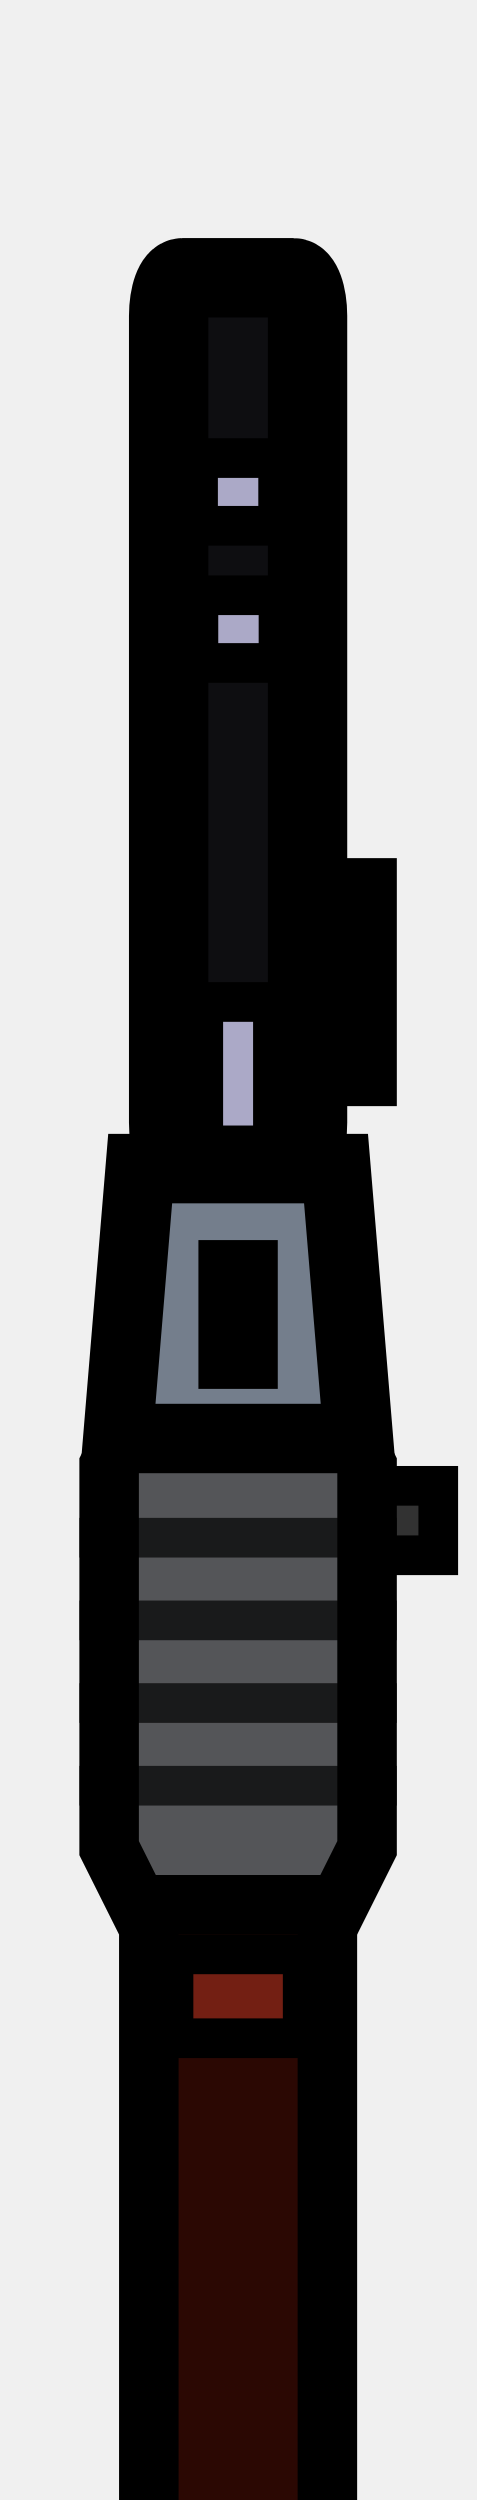
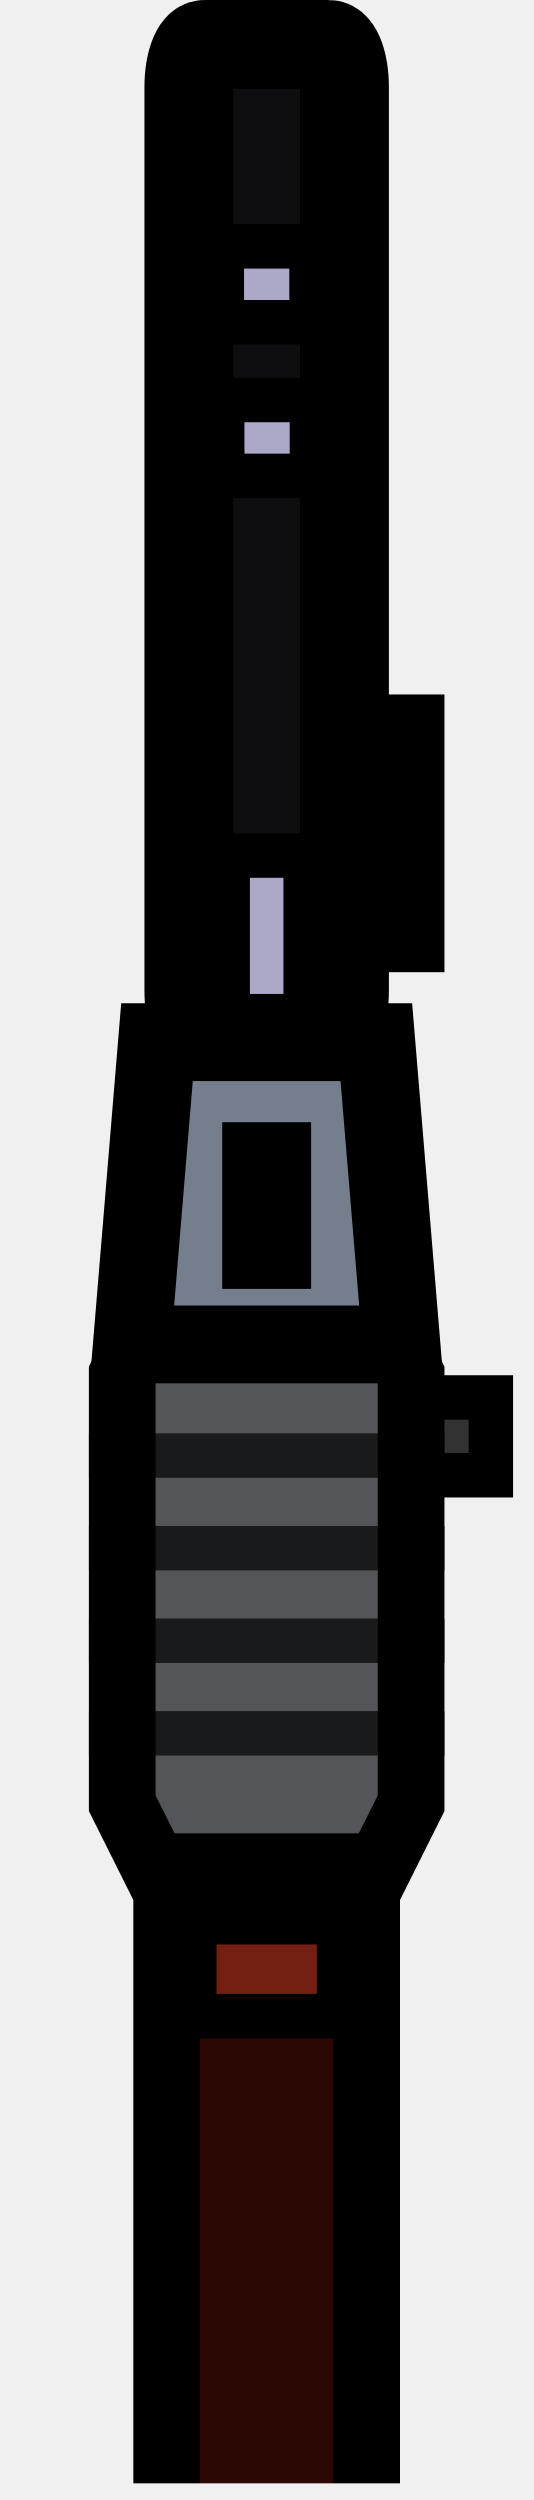
- <svg xmlns="http://www.w3.org/2000/svg" width="48" height="252" viewBox="0 0 48 252" fill="none">
-   <g clip-path="url(#clip0_222_644)">
-     <mask id="mask0_222_644" style="mask-type:luminance" maskUnits="userSpaceOnUse" x="12" y="187" width="24" height="76">
-       <path d="M36 187V263H12V187H36Z" fill="white" />
+ <svg xmlns="http://www.w3.org/2000/svg" width="48" height="225" version="1.1" id="svg912" xml:space="preserve">
+   <defs id="defs908">
+     <clipPath clipPathUnits="userSpaceOnUse" id="clipPath942">
+       <path style="fill:#2e2e2e;fill-opacity:1;stroke-width:10.001;stroke-miterlimit:10;stroke-opacity:0.49" d="m 36,98 4,8 v 40 l -4,8 h -24 L 8,146 v -40 l 4,-8 z" id="path944" />
+     </clipPath>
+     <clipPath clipPathUnits="userSpaceOnUse" id="clipPath960">
+       <path id="path962" d="m 36,146 v 76 H 12 v -76 z" style="fill:#5f1308;fill-opacity:1;stroke-width:12.129;stroke-miterlimit:10;stroke-opacity:0.49" />
+     </clipPath>
+     <mask maskUnits="userSpaceOnUse" id="mask3">
+       <g id="g18" transform="translate(1.5e-4,24)">
+         <path d="m 36,115 4,8 v 40 l -4,8 h -24 l -4,-8 v -40 l 4,-8 z" fill="#ffffff" id="path18" />
+       </g>
    </mask>
-     <g mask="url(#mask0_222_644)">
-       <path d="M36 187V263H12V187H36Z" fill="#2B0803" stroke="black" stroke-width="12" stroke-miterlimit="10" />
-     </g>
-     <path d="M44.176 156.771L44.176 149.771L36.029 149.771L36.029 156.771L44.176 156.771Z" fill="#323232" stroke="black" stroke-width="4" stroke-miterlimit="10" />
-     <mask id="mask1_222_644" style="mask-type:luminance" maskUnits="userSpaceOnUse" x="8" y="139" width="32" height="56">
-       <path d="M36 139L40 147V187L36 195H12L8 187V147L12 139H36Z" fill="white" />
+     <mask maskUnits="userSpaceOnUse" id="mask19">
+       <g id="g20" transform="translate(1.5e-4,24)">
+         <path d="m 36,163 v 76 h -24 v -76 z" fill="#ffffff" id="path19" />
+       </g>
    </mask>
-     <g mask="url(#mask1_222_644)">
-       <path d="M36 139L40 147V187L36 195H12L8 187V147L12 139H36Z" fill="#545558" stroke="black" stroke-width="12" stroke-miterlimit="10" />
-     </g>
-     <path d="M18.4 28H29.6C30.373 28 31 29.713 31 31.826V90.5H36V107.5H31V113.174C31 115.287 30.373 117 29.6 117H18.4C17.627 117 17 115.287 17 113.174V31.826C17 29.713 17.627 28 18.4 28Z" fill="#0E0E11" />
-     <path d="M31 90.5V31.826C31 29.713 30.373 28 29.6 28H18.4C17.627 28 17 29.713 17 31.826V113.174C17 115.287 17.627 117 18.4 117H29.6C30.373 117 31 115.287 31 113.174V107.5M31 90.5H36V107.5H31M31 90.5V107.5" stroke="black" stroke-width="8" />
-     <path d="M8 163.334H40" stroke="black" stroke-opacity="0.697" stroke-width="4" />
-     <path d="M27.511 101H20.489V115.453H27.511V101Z" fill="#ABA9C7" stroke="black" stroke-width="4" stroke-miterlimit="10" />
-     <path d="M14.13 117.795H33.871L36.13 145H11.871L14.13 117.795Z" fill="#747E8C" stroke="black" stroke-width="7" />
-     <path d="M26 138L26 127L22 127L22 138L26 138Z" fill="#AA9898" stroke="black" stroke-width="4" stroke-miterlimit="10" />
-     <path d="M8 171.666H40" stroke="black" stroke-opacity="0.697" stroke-width="4" />
-     <path d="M8 180H40" stroke="black" stroke-opacity="0.697" stroke-width="4" />
-     <path d="M17.489 205.453H30.511V197H17.489V205.453Z" fill="#731F13" stroke="black" stroke-width="4" stroke-miterlimit="10" />
-     <path d="M8 155H40" stroke="black" stroke-opacity="0.697" stroke-width="4" />
-     <path d="M28.037 46.172H19.963V52.999H28.037V46.172Z" fill="#ABA9C7" stroke="black" stroke-width="4" stroke-miterlimit="10" />
-     <path d="M28.074 60H20V66.827H28.074V60Z" fill="#ABA9C7" stroke="black" stroke-width="4" stroke-miterlimit="10" />
-   </g>
-   <defs>
-     <clipPath id="clip0_222_644">
-       <rect width="48" height="252" fill="white" />
-     </clipPath>
  </defs>
+   <path d="m 36,187 v 76 H 12 v -76 z" fill="#2b0803" stroke="#000000" stroke-width="12" stroke-miterlimit="10" id="path2" transform="translate(-1.5e-4,-24)" mask="url(#mask19)" />
+   <path d="m 44.176,132.771 v -7 h -8.148 v 7 z" fill="#323232" stroke="#000000" stroke-width="4" stroke-miterlimit="10" id="path3" />
+   <path d="m 36,139 4,8 v 40 l -4,8 H 12 l -4,-8 v -40 l 4,-8 z" fill="#545558" stroke="#000000" stroke-width="12" stroke-miterlimit="10" id="path5" transform="translate(-1.5e-4,-24)" mask="url(#mask3)" />
+   <path d="m 18.4,4 h 11.2 c 0.773,0 1.4,1.713 1.4,3.826 v 58.674 h 5 v 17 h -5 v 5.674 c 0,2.113 -0.627,3.826 -1.4,3.826 h -11.2 c -0.773,0 -1.4,-1.713 -1.4,-3.826 v -81.348 c 0,-2.113 0.627,-3.826 1.4,-3.826 z" fill="#0e0e11" id="path6" />
+   <path d="m 31,66.5 v -58.674 c 0,-2.113 -0.627,-3.826 -1.4,-3.826 h -11.2 c -0.773,0 -1.4,1.713 -1.4,3.826 v 81.348 c 0,2.113 0.627,3.826 1.4,3.826 h 11.2 c 0.773,0 1.4,-1.713 1.4,-3.826 v -5.674 m 0,-17 h 5 v 17 h -5 m 0,-17 v 17" stroke="#000000" stroke-width="8" id="path7" style="fill:none" />
+   <path d="m 8,139.334 h 32" stroke="#000000" stroke-opacity="0.697" stroke-width="4" id="path8" style="fill:none" />
+   <path d="m 27.511,77 h -7.022 v 14.453 h 7.022 z" fill="#aba9c7" stroke="#000000" stroke-width="4" stroke-miterlimit="10" id="path9" />
+   <path d="m 14.129,93.795 h 19.741 L 36.129,121 h -24.259 z" fill="#747e8c" stroke="#000000" stroke-width="7" id="path10" />
+   <path d="m 26,114 v -11 h -4 v 11 z" fill="#aa9898" stroke="#000000" stroke-width="4" stroke-miterlimit="10" id="path11" />
+   <path d="m 8,147.666 h 32" stroke="#000000" stroke-opacity="0.697" stroke-width="4" id="path12" style="fill:none" />
+   <path d="m 8,156 h 32" stroke="#000000" stroke-opacity="0.697" stroke-width="4" id="path13" style="fill:none" />
+   <path d="m 17.489,181.453 h 13.022 V 173 h -13.022 z" fill="#731f13" stroke="#000000" stroke-width="4" stroke-miterlimit="10" id="path14" />
+   <path d="m 8,131 h 32" stroke="#000000" stroke-opacity="0.697" stroke-width="4" id="path15" style="fill:none" />
+   <path d="m 28.037,22.172 h -8.074 v 6.827 h 8.074 z" fill="#aba9c7" stroke="#000000" stroke-width="4" stroke-miterlimit="10" id="path16" />
+   <path d="m 28.074,36 h -8.074 v 6.827 h 8.074 z" fill="#aba9c7" stroke="#000000" stroke-width="4" stroke-miterlimit="10" id="path17" />
+   <circle r="0" style="fill:#7e7e7e" cx="143.166" cy="-197.414" id="ellipse2" />
</svg>
